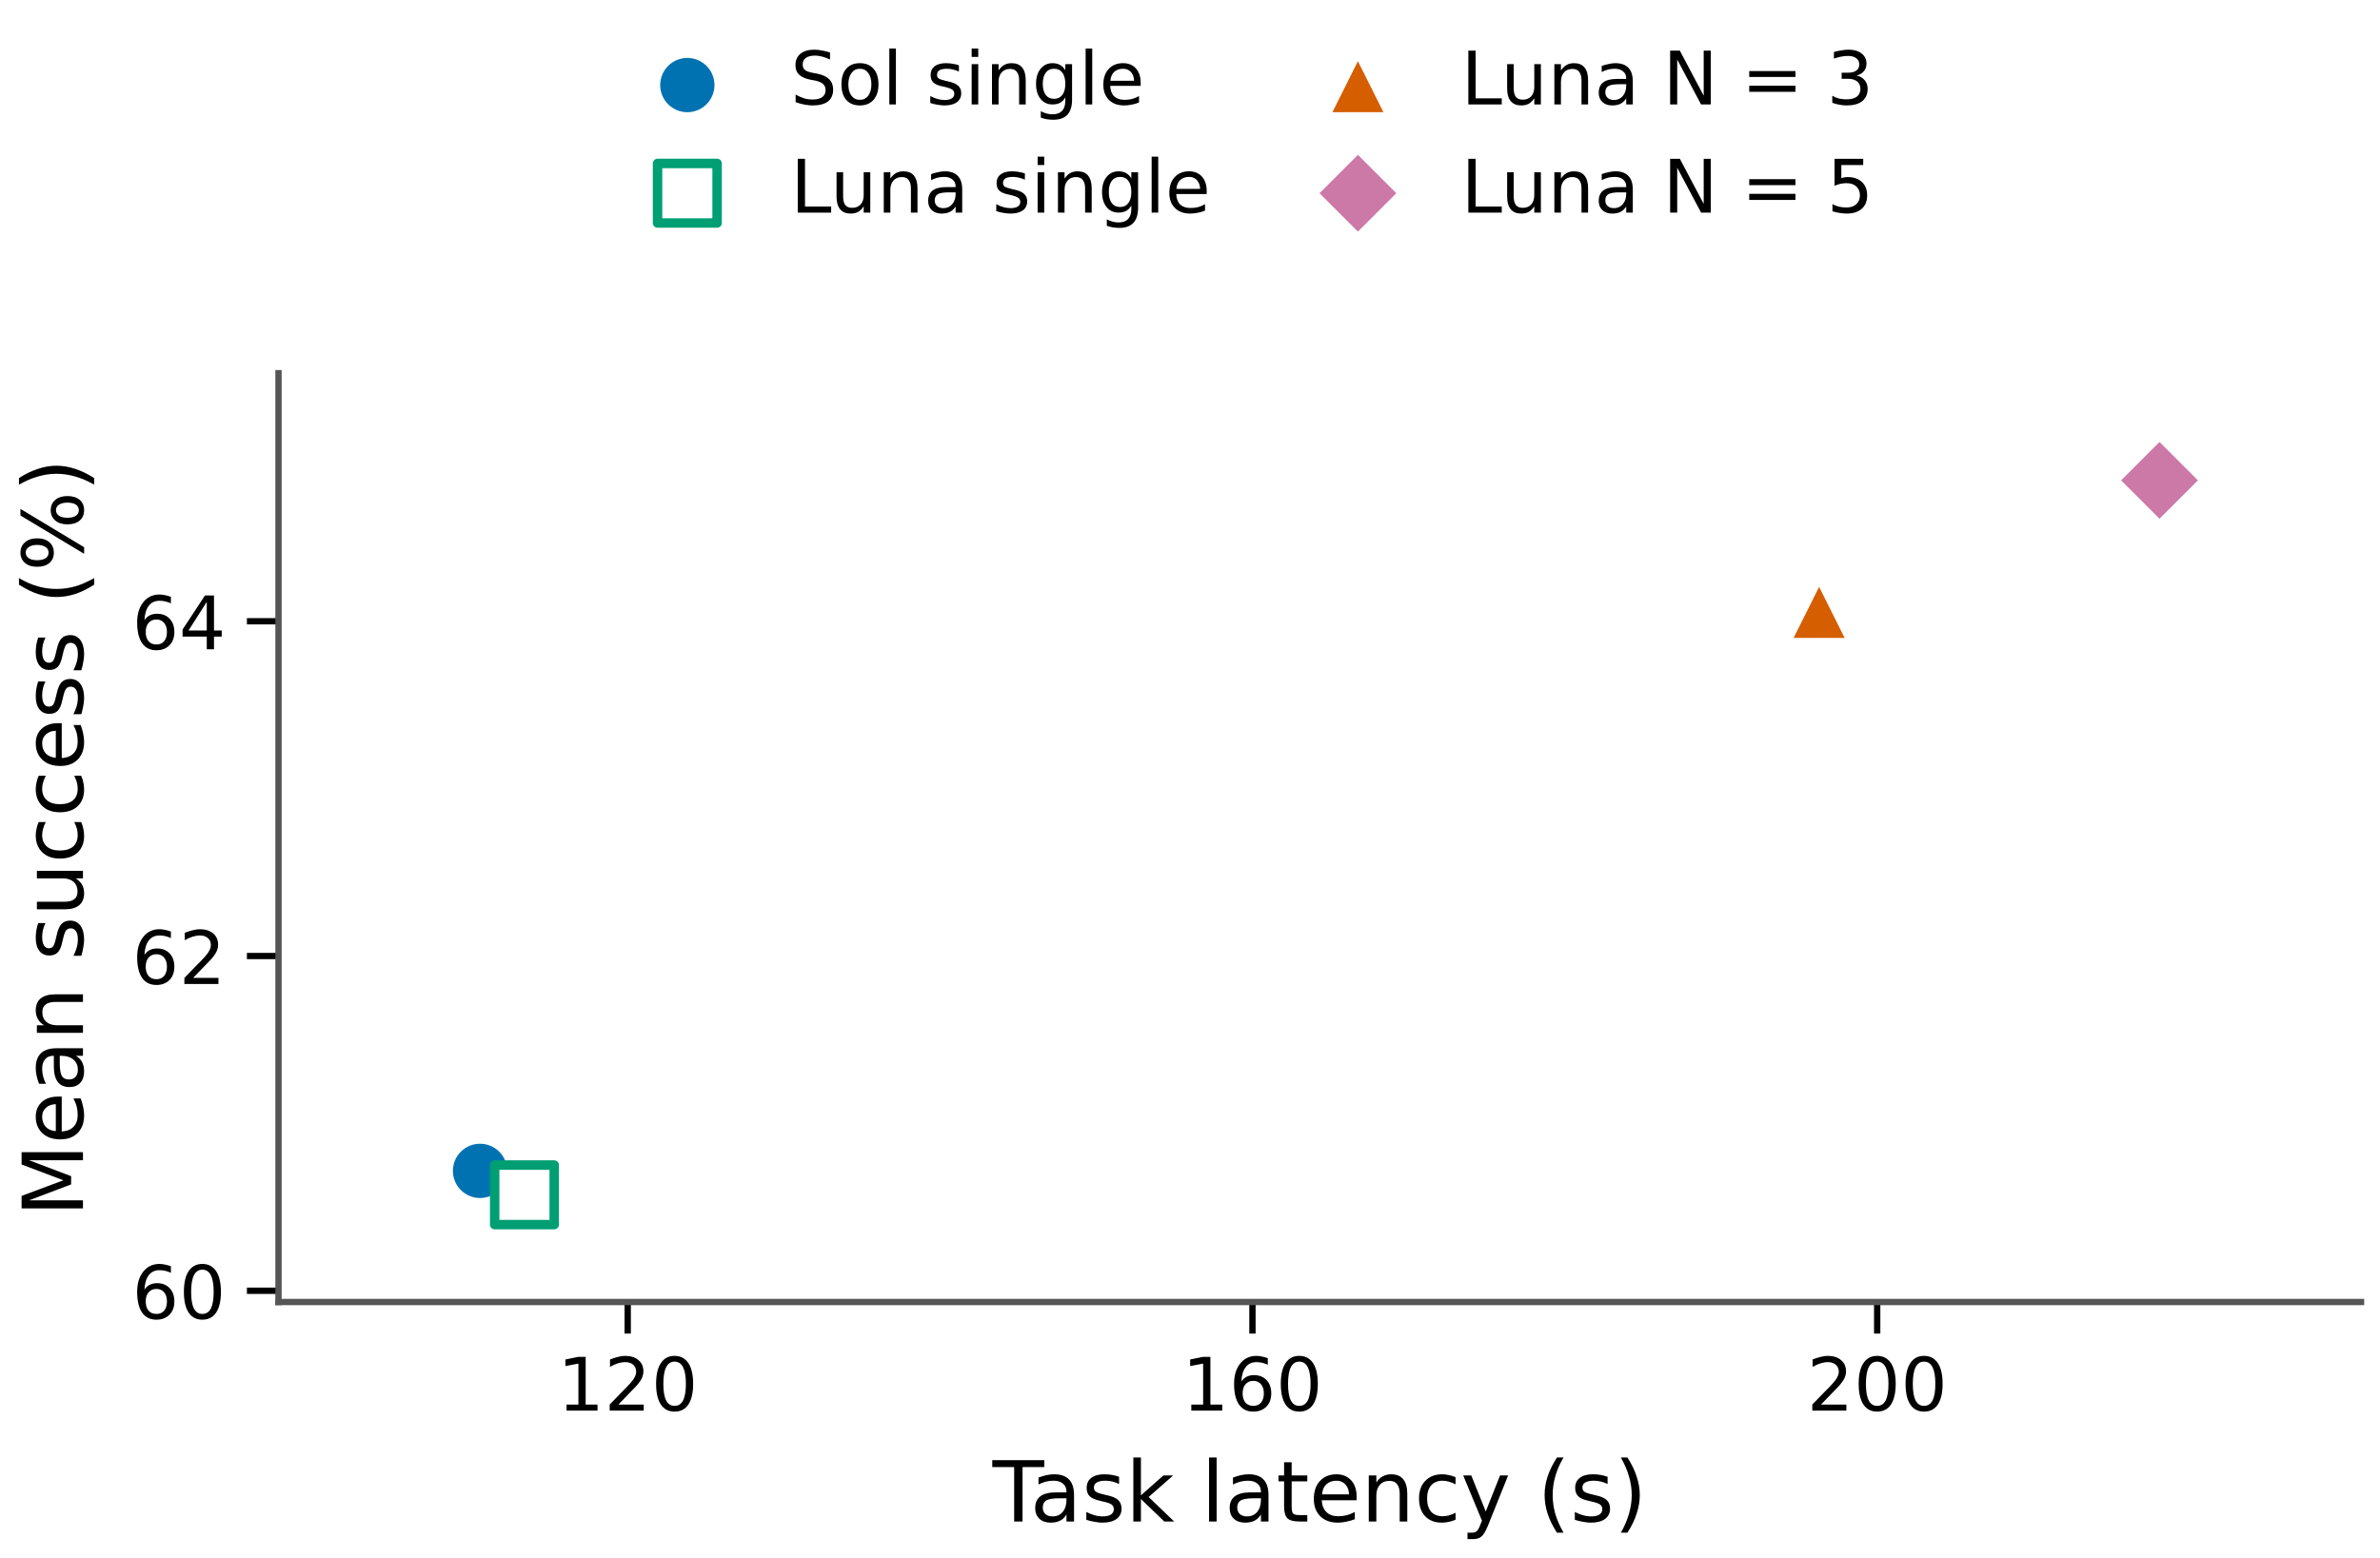
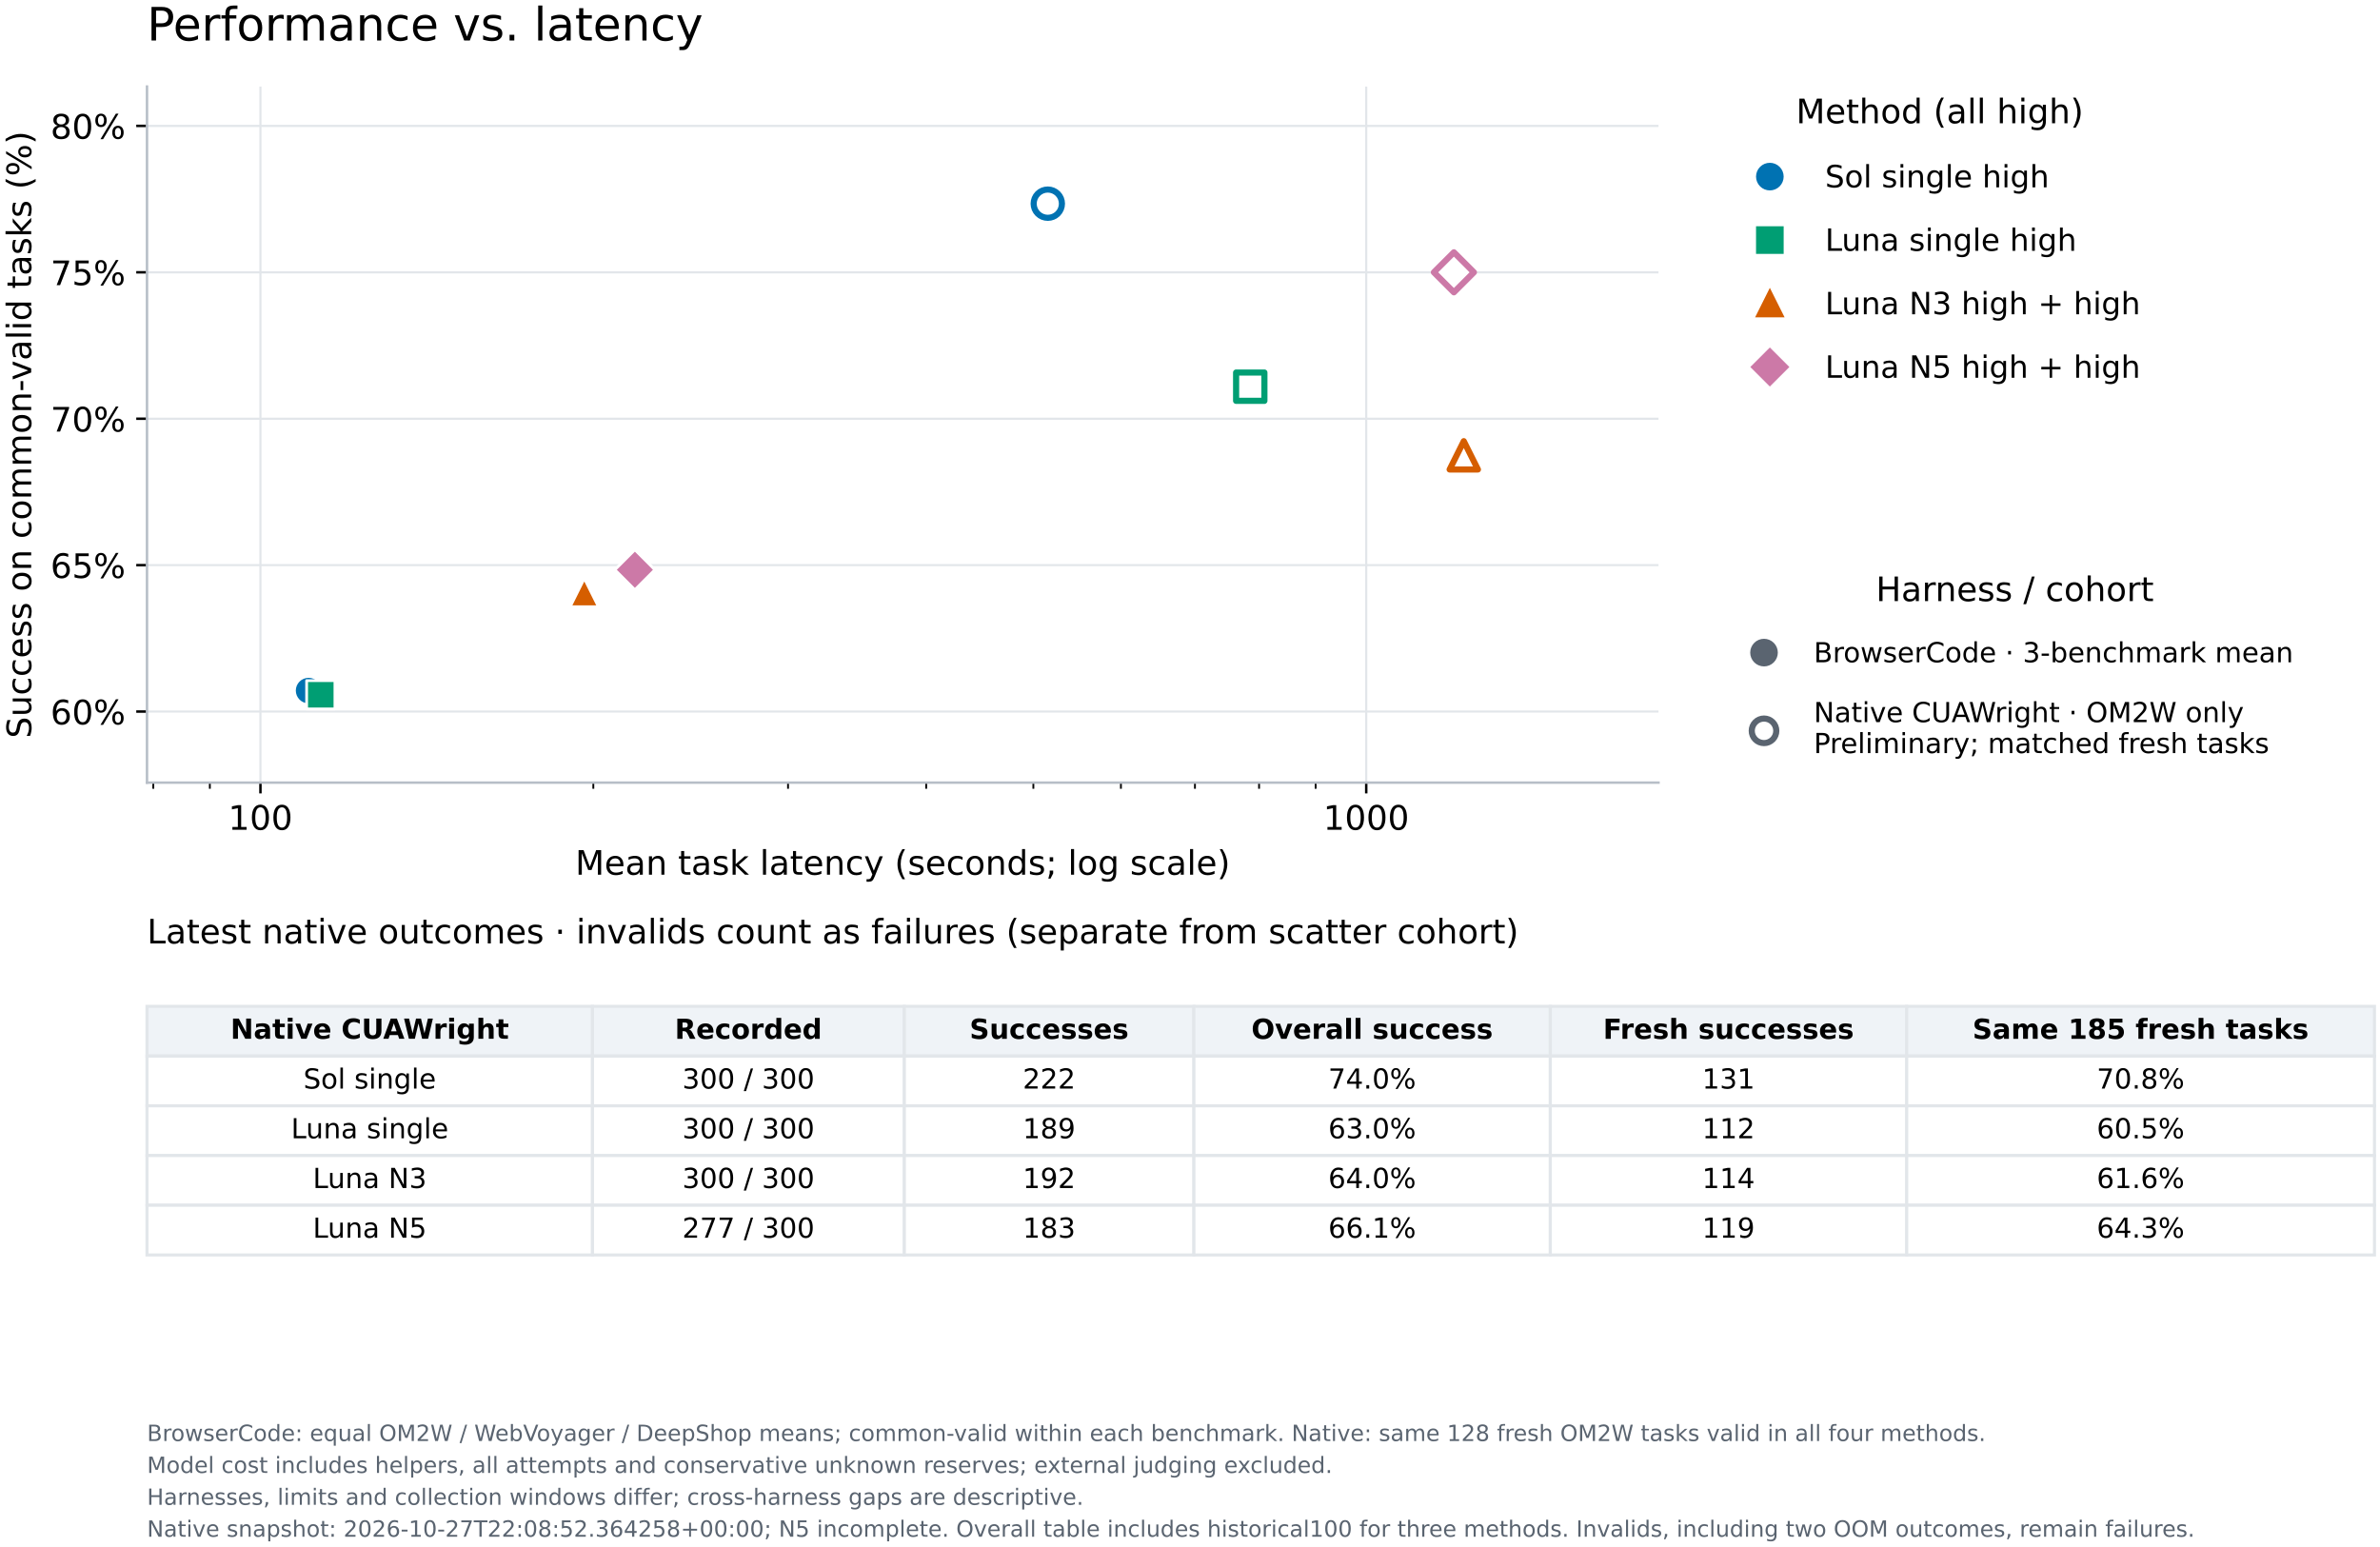
- <svg xmlns="http://www.w3.org/2000/svg" xmlns:xlink="http://www.w3.org/1999/xlink" width="226.034pt" height="148.005pt" viewBox="0 0 226.034 148.005" version="1.1">
+ <svg xmlns="http://www.w3.org/2000/svg" xmlns:xlink="http://www.w3.org/1999/xlink" width="775.455pt" height="504.016pt" viewBox="0 0 775.455 504.016" version="1.1">
  <defs>
    <style type="text/css">*{stroke-linejoin: round; stroke-linecap: butt}</style>
  </defs>
  <g id="figure_1">
    <g id="patch_1">
-       <path d="M 0 148.005 L 226.034 148.005 L 226.034 0 L 0 0 z " style="fill: #ffffff" />
+       <path d="M 0 504.016 L 775.455 504.016 L 775.455 0 L 0 0 z " style="fill: #ffffff" />
    </g>
    <g id="axes_1">
      <g id="patch_2">
-         <path d="M 26.45 123.688 L 224.234 123.688 L 224.234 35.452 L 26.45 35.452 z " style="fill: #ffffff" />
+         <path d="M 47.895 254.998 L 540.375 254.998 L 540.375 28.198 L 47.895 28.198 z " style="fill: #ffffff" />
      </g>
      <g id="matplotlib.axis_1">
        <g id="xtick_1">
          <g id="line2d_1">
+             <path d="M 84.857 254.998 L 84.857 28.198 " clip-path="url(#pa893dad80f)" style="fill: none; stroke: #e2e6ea; stroke-width: 0.7; stroke-linecap: square" />
+           </g>
+           <g id="line2d_2">
            <defs>
-               <path id="mfd620df238" d="M 0 0 L 0 3 " style="stroke: #000000; stroke-width: 0.6" />
+               <path id="m1888b2eb9c" d="M 0 0 L 0 3.5 " style="stroke: #000000; stroke-width: 0.8" />
            </defs>
            <g>
-               <use xlink:href="#mfd620df238" x="59.615" y="123.688" style="stroke: #000000; stroke-width: 0.6" />
+               <use xlink:href="#m1888b2eb9c" x="84.857" y="254.998" style="stroke: #000000; stroke-width: 0.8" />
            </g>
          </g>
          <g id="text_1">
-             <text style="font: 7px 'DejaVu Sans'; text-anchor: middle" x="59.615" y="134.007" transform="rotate(-0 59.6151 134.0069)">120</text>
+             <text style="font-size: 11px; font-family: 'DejaVu Sans'; text-anchor: middle" x="84.857" y="270.356" transform="rotate(-0 84.85699 270.3559)">100</text>
          </g>
        </g>
        <g id="xtick_2">
-           <g id="line2d_2">
-             <g>
-               <use xlink:href="#mfd620df238" x="118.948" y="123.688" style="stroke: #000000; stroke-width: 0.6" />
+           <g id="line2d_3">
+             <path d="M 445.149 254.998 L 445.149 28.198 " clip-path="url(#pa893dad80f)" style="fill: none; stroke: #e2e6ea; stroke-width: 0.7; stroke-linecap: square" />
+           </g>
+           <g id="line2d_4">
+             <g>
+               <use xlink:href="#m1888b2eb9c" x="445.149" y="254.998" style="stroke: #000000; stroke-width: 0.8" />
            </g>
          </g>
          <g id="text_2">
-             <text style="font: 7px 'DejaVu Sans'; text-anchor: middle" x="118.948" y="134.007" transform="rotate(-0 118.9481 134.0069)">160</text>
+             <text style="font-size: 11px; font-family: 'DejaVu Sans'; text-anchor: middle" x="445.149" y="270.356" transform="rotate(-0 445.1489 270.3559)">1000</text>
          </g>
        </g>
        <g id="xtick_3">
-           <g id="line2d_3">
-             <g>
-               <use xlink:href="#mfd620df238" x="178.281" y="123.688" style="stroke: #000000; stroke-width: 0.6" />
-             </g>
-           </g>
-           <g id="text_3">
-             <text style="font: 7px 'DejaVu Sans'; text-anchor: middle" x="178.281" y="134.007" transform="rotate(-0 178.2812 134.0069)">200</text>
-           </g>
-         </g>
-         <g id="text_4">
-           <text style="font: 8px 'DejaVu Sans'; text-anchor: middle" x="125.342" y="144.541" transform="rotate(-0 125.342 144.5414)">Task latency (s)</text>
+           <g id="line2d_5">
+             <defs>
+               <path id="maa409c9129" d="M 0 0 L 0 2 " style="stroke: #000000; stroke-width: 0.6" />
+             </defs>
+             <g>
+               <use xlink:href="#maa409c9129" x="49.941" y="254.998" style="stroke: #000000; stroke-width: 0.6" />
+             </g>
+           </g>
+         </g>
+         <g id="xtick_4">
+           <g id="line2d_6">
+             <g>
+               <use xlink:href="#maa409c9129" x="68.371" y="254.998" style="stroke: #000000; stroke-width: 0.6" />
+             </g>
+           </g>
+         </g>
+         <g id="xtick_5">
+           <g id="line2d_7">
+             <g>
+               <use xlink:href="#maa409c9129" x="193.316" y="254.998" style="stroke: #000000; stroke-width: 0.6" />
+             </g>
+           </g>
+         </g>
+         <g id="xtick_6">
+           <g id="line2d_8">
+             <g>
+               <use xlink:href="#maa409c9129" x="256.76" y="254.998" style="stroke: #000000; stroke-width: 0.6" />
+             </g>
+           </g>
+         </g>
+         <g id="xtick_7">
+           <g id="line2d_9">
+             <g>
+               <use xlink:href="#maa409c9129" x="301.774" y="254.998" style="stroke: #000000; stroke-width: 0.6" />
+             </g>
+           </g>
+         </g>
+         <g id="xtick_8">
+           <g id="line2d_10">
+             <g>
+               <use xlink:href="#maa409c9129" x="336.69" y="254.998" style="stroke: #000000; stroke-width: 0.6" />
+             </g>
+           </g>
+         </g>
+         <g id="xtick_9">
+           <g id="line2d_11">
+             <g>
+               <use xlink:href="#maa409c9129" x="365.219" y="254.998" style="stroke: #000000; stroke-width: 0.6" />
+             </g>
+           </g>
+         </g>
+         <g id="xtick_10">
+           <g id="line2d_12">
+             <g>
+               <use xlink:href="#maa409c9129" x="389.339" y="254.998" style="stroke: #000000; stroke-width: 0.6" />
+             </g>
+           </g>
+         </g>
+         <g id="xtick_11">
+           <g id="line2d_13">
+             <g>
+               <use xlink:href="#maa409c9129" x="410.233" y="254.998" style="stroke: #000000; stroke-width: 0.6" />
+             </g>
+           </g>
+         </g>
+         <g id="xtick_12">
+           <g id="line2d_14">
+             <g>
+               <use xlink:href="#maa409c9129" x="428.663" y="254.998" style="stroke: #000000; stroke-width: 0.6" />
+             </g>
+           </g>
+         </g>
+         <g id="text_3">
+           <text style="font-size: 11px; font-family: 'DejaVu Sans'; text-anchor: middle" x="294.135" y="285.002" transform="rotate(-0 294.1352 285.0019)">Mean task latency (seconds; log scale)</text>
        </g>
      </g>
      <g id="matplotlib.axis_2">
        <g id="ytick_1">
-           <g id="line2d_4">
+           <g id="line2d_15">
+             <path d="M 47.895 231.842 L 540.375 231.842 " clip-path="url(#pa893dad80f)" style="fill: none; stroke: #e2e6ea; stroke-width: 0.7; stroke-linecap: square" />
+           </g>
+           <g id="line2d_16">
            <defs>
-               <path id="m9bab9e84fd" d="M 0 0 L -3 0 " style="stroke: #000000; stroke-width: 0.6" />
+               <path id="md65c5bcaf7" d="M 0 0 L -3.5 0 " style="stroke: #000000; stroke-width: 0.8" />
            </defs>
            <g>
-               <use xlink:href="#m9bab9e84fd" x="26.45" y="122.618" style="stroke: #000000; stroke-width: 0.6" />
+               <use xlink:href="#md65c5bcaf7" x="47.895" y="231.842" style="stroke: #000000; stroke-width: 0.8" />
+             </g>
+           </g>
+           <g id="text_4">
+             <text style="font-size: 11px; font-family: 'DejaVu Sans'; text-anchor: end" x="40.895" y="236.021" transform="rotate(-0 40.89516 236.0207)">60%</text>
+           </g>
+         </g>
+         <g id="ytick_2">
+           <g id="line2d_17">
+             <path d="M 47.895 184.136 L 540.375 184.136 " clip-path="url(#pa893dad80f)" style="fill: none; stroke: #e2e6ea; stroke-width: 0.7; stroke-linecap: square" />
+           </g>
+           <g id="line2d_18">
+             <g>
+               <use xlink:href="#md65c5bcaf7" x="47.895" y="184.136" style="stroke: #000000; stroke-width: 0.8" />
            </g>
          </g>
          <g id="text_5">
-             <text style="font: 7px 'DejaVu Sans'; text-anchor: end" x="21.45" y="125.277" transform="rotate(-0 21.45 125.2772)">60</text>
-           </g>
-         </g>
-         <g id="ytick_2">
-           <g id="line2d_5">
-             <g>
-               <use xlink:href="#m9bab9e84fd" x="26.45" y="90.819" style="stroke: #000000; stroke-width: 0.6" />
+             <text style="font-size: 11px; font-family: 'DejaVu Sans'; text-anchor: end" x="40.895" y="188.315" transform="rotate(-0 40.89516 188.3149)">65%</text>
+           </g>
+         </g>
+         <g id="ytick_3">
+           <g id="line2d_19">
+             <path d="M 47.895 136.43 L 540.375 136.43 " clip-path="url(#pa893dad80f)" style="fill: none; stroke: #e2e6ea; stroke-width: 0.7; stroke-linecap: square" />
+           </g>
+           <g id="line2d_20">
+             <g>
+               <use xlink:href="#md65c5bcaf7" x="47.895" y="136.43" style="stroke: #000000; stroke-width: 0.8" />
            </g>
          </g>
          <g id="text_6">
-             <text style="font: 7px 'DejaVu Sans'; text-anchor: end" x="21.45" y="93.478" transform="rotate(-0 21.45 93.47813)">62</text>
-           </g>
-         </g>
-         <g id="ytick_3">
-           <g id="line2d_6">
-             <g>
-               <use xlink:href="#m9bab9e84fd" x="26.45" y="59.02" style="stroke: #000000; stroke-width: 0.6" />
+             <text style="font-size: 11px; font-family: 'DejaVu Sans'; text-anchor: end" x="40.895" y="140.609" transform="rotate(-0 40.89516 140.6092)">70%</text>
+           </g>
+         </g>
+         <g id="ytick_4">
+           <g id="line2d_21">
+             <path d="M 47.895 88.724 L 540.375 88.724 " clip-path="url(#pa893dad80f)" style="fill: none; stroke: #e2e6ea; stroke-width: 0.7; stroke-linecap: square" />
+           </g>
+           <g id="line2d_22">
+             <g>
+               <use xlink:href="#md65c5bcaf7" x="47.895" y="88.724" style="stroke: #000000; stroke-width: 0.8" />
            </g>
          </g>
          <g id="text_7">
-             <text style="font: 7px 'DejaVu Sans'; text-anchor: end" x="21.45" y="61.679" transform="rotate(-0 21.45 61.67901)">64</text>
-           </g>
-         </g>
-         <g id="text_8">
-           <text style="font: 8px 'DejaVu Sans'; text-anchor: middle" x="7.879" y="79.57" transform="rotate(-90 7.87875 79.57)">Mean success (%)</text>
+             <text style="font-size: 11px; font-family: 'DejaVu Sans'; text-anchor: end" x="40.895" y="92.903" transform="rotate(-0 40.89516 92.90346)">75%</text>
+           </g>
+         </g>
+         <g id="ytick_5">
+           <g id="line2d_23">
+             <path d="M 47.895 41.019 L 540.375 41.019 " clip-path="url(#pa893dad80f)" style="fill: none; stroke: #e2e6ea; stroke-width: 0.7; stroke-linecap: square" />
+           </g>
+           <g id="line2d_24">
+             <g>
+               <use xlink:href="#md65c5bcaf7" x="47.895" y="41.019" style="stroke: #000000; stroke-width: 0.8" />
+             </g>
+           </g>
+           <g id="text_8">
+             <text style="font-size: 11px; font-family: 'DejaVu Sans'; text-anchor: end" x="40.895" y="45.198" transform="rotate(-0 40.89516 45.19772)">80%</text>
+           </g>
+         </g>
+         <g id="text_9">
+           <text style="font-size: 11px; font-family: 'DejaVu Sans'; text-anchor: middle" x="10.158" y="141.598" transform="rotate(-90 10.15828 141.5977)">Success on common-valid tasks (%)</text>
        </g>
      </g>
      <g id="patch_3">
-         <path d="M 26.45 123.688 L 26.45 35.452 " style="fill: none; stroke: #555555; stroke-width: 0.6; stroke-linejoin: miter; stroke-linecap: square" />
+         <path d="M 47.895 254.998 L 47.895 28.198 " style="fill: none; stroke: #b7bec7; stroke-width: 0.8; stroke-linejoin: miter; stroke-linecap: square" />
      </g>
      <g id="patch_4">
-         <path d="M 26.45 123.688 L 224.234 123.688 " style="fill: none; stroke: #555555; stroke-width: 0.6; stroke-linejoin: miter; stroke-linecap: square" />
+         <path d="M 47.895 254.998 L 540.375 254.998 " style="fill: none; stroke: #b7bec7; stroke-width: 0.8; stroke-linejoin: miter; stroke-linecap: square" />
      </g>
      <g id="PathCollection_1">
        <defs>
-           <path id="m58b392fd00" d="M 0 2.828 C 0.75 2.828 1.47 2.53 2 2 C 2.53 1.47 2.828 0.75 2.828 0 C 2.828 -0.75 2.53 -1.47 2 -2 C 1.47 -2.53 0.75 -2.828 0 -2.828 C -0.75 -2.828 -1.47 -2.53 -2 -2 C -2.53 -1.47 -2.828 -0.75 -2.828 0 C -2.828 0.75 -2.53 1.47 -2 2 C -1.47 2.53 -0.75 2.828 0 2.828 z " style="stroke: #ffffff; stroke-width: 0.5" />
-         </defs>
-         <g clip-path="url(#pd23edd9adb)">
-           <use xlink:href="#m58b392fd00" x="45.59" y="111.23" style="fill: #0072b2; stroke: #ffffff; stroke-width: 0.5" />
+           <path id="m28817deb9a" d="M 0 4.61 C 1.223 4.61 2.395 4.124 3.26 3.26 C 4.124 2.395 4.61 1.223 4.61 0 C 4.61 -1.223 4.124 -2.395 3.26 -3.26 C 2.395 -4.124 1.223 -4.61 0 -4.61 C -1.223 -4.61 -2.395 -4.124 -3.26 -3.26 C -4.124 -2.395 -4.61 -1.223 -4.61 0 C -4.61 1.223 -4.124 2.395 -3.26 3.26 C -2.395 4.124 -1.223 4.61 0 4.61 z " style="stroke: #ffffff; stroke-width: 0.9" />
+         </defs>
+         <g clip-path="url(#pa893dad80f)">
+           <use xlink:href="#m28817deb9a" x="100.544" y="225.008" style="fill: #0072b2; stroke: #ffffff; stroke-width: 0.9" />
        </g>
      </g>
      <g id="PathCollection_2">
        <defs>
-           <path id="mc91d2e4067" d="M -2.828 2.828 L 2.828 2.828 L 2.828 -2.828 L -2.828 -2.828 z " style="stroke: #009e73; stroke-width: 0.9" />
-         </defs>
-         <g clip-path="url(#pd23edd9adb)">
-           <use xlink:href="#mc91d2e4067" x="49.809" y="113.507" style="fill: #ffffff; stroke: #009e73; stroke-width: 0.9" />
+           <path id="md37e98f2f8" d="M -4.61 4.61 L 4.61 4.61 L 4.61 -4.61 L -4.61 -4.61 z " style="stroke: #ffffff; stroke-width: 0.9" />
+         </defs>
+         <g clip-path="url(#pa893dad80f)">
+           <use xlink:href="#md37e98f2f8" x="104.518" y="226.374" style="fill: #009e73; stroke: #ffffff; stroke-width: 0.9" />
        </g>
      </g>
      <g id="PathCollection_3">
        <defs>
-           <path id="md0d9150c90" d="M 0 -2.828 L -2.828 2.828 L 2.828 2.828 z " style="stroke: #ffffff; stroke-width: 0.5" />
-         </defs>
-         <g clip-path="url(#pd23edd9adb)">
-           <use xlink:href="#md0d9150c90" x="172.766" y="58.021" style="fill: #d55e00; stroke: #ffffff; stroke-width: 0.5" />
+           <path id="m1813dcb7ec" d="M 0 -4.61 L -4.61 4.61 L 4.61 4.61 z " style="stroke: #ffffff; stroke-width: 0.9" />
+         </defs>
+         <g clip-path="url(#pa893dad80f)">
+           <use xlink:href="#m1813dcb7ec" x="190.379" y="193.078" style="fill: #d55e00; stroke: #ffffff; stroke-width: 0.9" />
        </g>
      </g>
      <g id="PathCollection_4">
        <defs>
-           <path id="m25f853ad70" d="M -0 4 L 4 0 L 0 -4 L -4 -0 z " style="stroke: #ffffff; stroke-width: 0.5" />
-         </defs>
-         <g clip-path="url(#pd23edd9adb)">
-           <use xlink:href="#m25f853ad70" x="205.094" y="45.633" style="fill: #cc79a7; stroke: #ffffff; stroke-width: 0.5" />
-         </g>
-       </g>
+           <path id="ma73834c3b3" d="M -0 6.519 L 6.519 0 L 0 -6.519 L -6.519 -0 z " style="stroke: #ffffff; stroke-width: 0.9" />
+         </defs>
+         <g clip-path="url(#pa893dad80f)">
+           <use xlink:href="#ma73834c3b3" x="206.855" y="185.644" style="fill: #cc79a7; stroke: #ffffff; stroke-width: 0.9" />
+         </g>
+       </g>
+       <g id="PathCollection_5">
+         <defs>
+           <path id="m3bf580d97c" d="M 0 4.61 C 1.223 4.61 2.395 4.124 3.26 3.26 C 4.124 2.395 4.61 1.223 4.61 0 C 4.61 -1.223 4.124 -2.395 3.26 -3.26 C 2.395 -4.124 1.223 -4.61 0 -4.61 C -1.223 -4.61 -2.395 -4.124 -3.26 -3.26 C -4.124 -2.395 -4.61 -1.223 -4.61 0 C -4.61 1.223 -4.124 2.395 -3.26 3.26 C -2.395 4.124 -1.223 4.61 0 4.61 z " style="stroke: #0072b2; stroke-width: 2" />
+         </defs>
+         <g clip-path="url(#pa893dad80f)">
+           <use xlink:href="#m3bf580d97c" x="341.395" y="66.362" style="fill: #ffffff; stroke: #0072b2; stroke-width: 2" />
+         </g>
+       </g>
+       <g id="PathCollection_6">
+         <defs>
+           <path id="m74a5a065bb" d="M -4.61 4.61 L 4.61 4.61 L 4.61 -4.61 L -4.61 -4.61 z " style="stroke: #009e73; stroke-width: 2" />
+         </defs>
+         <g clip-path="url(#pa893dad80f)">
+           <use xlink:href="#m74a5a065bb" x="407.359" y="125.994" style="fill: #ffffff; stroke: #009e73; stroke-width: 2" />
+         </g>
+       </g>
+       <g id="PathCollection_7">
+         <defs>
+           <path id="m09c0c4b532" d="M 0 -4.61 L -4.61 4.61 L 4.61 4.61 z " style="stroke: #d55e00; stroke-width: 2" />
+         </defs>
+         <g clip-path="url(#pa893dad80f)">
+           <use xlink:href="#m09c0c4b532" x="476.931" y="148.356" style="fill: #ffffff; stroke: #d55e00; stroke-width: 2" />
+         </g>
+       </g>
+       <g id="PathCollection_8">
+         <defs>
+           <path id="mbd9f5eda35" d="M -0 6.519 L 6.519 0 L 0 -6.519 L -6.519 -0 z " style="stroke: #cc79a7; stroke-width: 2" />
+         </defs>
+         <g clip-path="url(#pa893dad80f)">
+           <use xlink:href="#mbd9f5eda35" x="473.71" y="88.724" style="fill: #ffffff; stroke: #cc79a7; stroke-width: 2" />
+         </g>
+       </g>
+       <g id="text_10">
+         <text style="font-size: 15px; font-family: 'DejaVu Sans'; text-anchor: start" x="47.895" y="13.198" transform="rotate(-0 47.89516 13.19766)">Performance vs. latency</text>
+       </g>
+     </g>
+     <g id="axes_2">
+       <g id="table_1">
+         <g id="patch_5">
+           <path d="M 47.895 344.098 L 193.047 344.098 L 193.047 327.898 L 47.895 327.898 z " style="fill: #eff3f7; stroke: #e2e6ea; stroke-linejoin: miter" />
+         </g>
+         <g id="text_11">
+           <text style="font-weight: 700; font-size: 9px; font-family: 'DejaVu Sans'; text-anchor: middle" x="120.471" y="338.446" transform="rotate(-0 120.4712 338.4459)">Native CUAWright</text>
+         </g>
+         <g id="patch_6">
+           <path d="M 193.047 344.098 L 294.654 344.098 L 294.654 327.898 L 193.047 327.898 z " style="fill: #eff3f7; stroke: #e2e6ea; stroke-linejoin: miter" />
+         </g>
+         <g id="text_12">
+           <text style="font-weight: 700; font-size: 9px; font-family: 'DejaVu Sans'; text-anchor: middle" x="243.85" y="338.481" transform="rotate(-0 243.8504 338.4811)">Recorded</text>
+         </g>
+         <g id="patch_7">
+           <path d="M 294.654 344.098 L 389.002 344.098 L 389.002 327.898 L 294.654 327.898 z " style="fill: #eff3f7; stroke: #e2e6ea; stroke-linejoin: miter" />
+         </g>
+         <g id="text_13">
+           <text style="font-weight: 700; font-size: 9px; font-family: 'DejaVu Sans'; text-anchor: middle" x="341.828" y="338.481" transform="rotate(-0 341.828 338.4811)">Successes</text>
+         </g>
+         <g id="patch_8">
+           <path d="M 389.002 344.098 L 505.124 344.098 L 505.124 327.898 L 389.002 327.898 z " style="fill: #eff3f7; stroke: #e2e6ea; stroke-linejoin: miter" />
+         </g>
+         <g id="text_14">
+           <text style="font-weight: 700; font-size: 9px; font-family: 'DejaVu Sans'; text-anchor: middle" x="447.063" y="338.481" transform="rotate(-0 447.0632 338.4811)">Overall success</text>
+         </g>
+         <g id="patch_9">
+           <path d="M 505.124 344.098 L 621.246 344.098 L 621.246 327.898 L 505.124 327.898 z " style="fill: #eff3f7; stroke: #e2e6ea; stroke-linejoin: miter" />
+         </g>
+         <g id="text_15">
+           <text style="font-weight: 700; font-size: 9px; font-family: 'DejaVu Sans'; text-anchor: middle" x="563.185" y="338.481" transform="rotate(-0 563.1848 338.4811)">Fresh successes</text>
+         </g>
+         <g id="patch_10">
+           <path d="M 621.246 344.098 L 773.655 344.098 L 773.655 327.898 L 621.246 327.898 z " style="fill: #eff3f7; stroke: #e2e6ea; stroke-linejoin: miter" />
+         </g>
+         <g id="text_16">
+           <text style="font-weight: 700; font-size: 9px; font-family: 'DejaVu Sans'; text-anchor: middle" x="697.45" y="338.481" transform="rotate(-0 697.4504 338.4811)">Same 185 fresh tasks</text>
+         </g>
+         <g id="patch_11">
+           <path d="M 47.895 360.298 L 193.047 360.298 L 193.047 344.098 L 47.895 344.098 z " style="fill: #ffffff; stroke: #e2e6ea; stroke-linejoin: miter" />
+         </g>
+         <g id="text_17">
+           <text style="font-size: 9px; font-family: 'DejaVu Sans'; text-anchor: middle" x="120.471" y="354.681" transform="rotate(-0 120.4712 354.6811)">Sol single</text>
+         </g>
+         <g id="patch_12">
+           <path d="M 193.047 360.298 L 294.654 360.298 L 294.654 344.098 L 193.047 344.098 z " style="fill: #ffffff; stroke: #e2e6ea; stroke-linejoin: miter" />
+         </g>
+         <g id="text_18">
+           <text style="font-size: 9px; font-family: 'DejaVu Sans'; text-anchor: middle" x="243.85" y="354.681" transform="rotate(-0 243.8504 354.6811)">300 / 300</text>
+         </g>
+         <g id="patch_13">
+           <path d="M 294.654 360.298 L 389.002 360.298 L 389.002 344.098 L 294.654 344.098 z " style="fill: #ffffff; stroke: #e2e6ea; stroke-linejoin: miter" />
+         </g>
+         <g id="text_19">
+           <text style="font-size: 9px; font-family: 'DejaVu Sans'; text-anchor: middle" x="341.828" y="354.681" transform="rotate(-0 341.828 354.6811)">222</text>
+         </g>
+         <g id="patch_14">
+           <path d="M 389.002 360.298 L 505.124 360.298 L 505.124 344.098 L 389.002 344.098 z " style="fill: #ffffff; stroke: #e2e6ea; stroke-linejoin: miter" />
+         </g>
+         <g id="text_20">
+           <text style="font-size: 9px; font-family: 'DejaVu Sans'; text-anchor: middle" x="447.063" y="354.681" transform="rotate(-0 447.0632 354.6811)">74.0%</text>
+         </g>
+         <g id="patch_15">
+           <path d="M 505.124 360.298 L 621.246 360.298 L 621.246 344.098 L 505.124 344.098 z " style="fill: #ffffff; stroke: #e2e6ea; stroke-linejoin: miter" />
+         </g>
+         <g id="text_21">
+           <text style="font-size: 9px; font-family: 'DejaVu Sans'; text-anchor: middle" x="563.185" y="354.681" transform="rotate(-0 563.1848 354.6811)">131</text>
+         </g>
+         <g id="patch_16">
+           <path d="M 621.246 360.298 L 773.655 360.298 L 773.655 344.098 L 621.246 344.098 z " style="fill: #ffffff; stroke: #e2e6ea; stroke-linejoin: miter" />
+         </g>
+         <g id="text_22">
+           <text style="font-size: 9px; font-family: 'DejaVu Sans'; text-anchor: middle" x="697.45" y="354.681" transform="rotate(-0 697.4504 354.6811)">70.8%</text>
+         </g>
+         <g id="patch_17">
+           <path d="M 47.895 376.498 L 193.047 376.498 L 193.047 360.298 L 47.895 360.298 z " style="fill: #ffffff; stroke: #e2e6ea; stroke-linejoin: miter" />
+         </g>
+         <g id="text_23">
+           <text style="font-size: 9px; font-family: 'DejaVu Sans'; text-anchor: middle" x="120.471" y="370.881" transform="rotate(-0 120.4712 370.8811)">Luna single</text>
+         </g>
+         <g id="patch_18">
+           <path d="M 193.047 376.498 L 294.654 376.498 L 294.654 360.298 L 193.047 360.298 z " style="fill: #ffffff; stroke: #e2e6ea; stroke-linejoin: miter" />
+         </g>
+         <g id="text_24">
+           <text style="font-size: 9px; font-family: 'DejaVu Sans'; text-anchor: middle" x="243.85" y="370.881" transform="rotate(-0 243.8504 370.8811)">300 / 300</text>
+         </g>
+         <g id="patch_19">
+           <path d="M 294.654 376.498 L 389.002 376.498 L 389.002 360.298 L 294.654 360.298 z " style="fill: #ffffff; stroke: #e2e6ea; stroke-linejoin: miter" />
+         </g>
+         <g id="text_25">
+           <text style="font-size: 9px; font-family: 'DejaVu Sans'; text-anchor: middle" x="341.828" y="370.881" transform="rotate(-0 341.828 370.8811)">189</text>
+         </g>
+         <g id="patch_20">
+           <path d="M 389.002 376.498 L 505.124 376.498 L 505.124 360.298 L 389.002 360.298 z " style="fill: #ffffff; stroke: #e2e6ea; stroke-linejoin: miter" />
+         </g>
+         <g id="text_26">
+           <text style="font-size: 9px; font-family: 'DejaVu Sans'; text-anchor: middle" x="447.063" y="370.881" transform="rotate(-0 447.0632 370.8811)">63.0%</text>
+         </g>
+         <g id="patch_21">
+           <path d="M 505.124 376.498 L 621.246 376.498 L 621.246 360.298 L 505.124 360.298 z " style="fill: #ffffff; stroke: #e2e6ea; stroke-linejoin: miter" />
+         </g>
+         <g id="text_27">
+           <text style="font-size: 9px; font-family: 'DejaVu Sans'; text-anchor: middle" x="563.185" y="370.881" transform="rotate(-0 563.1848 370.8811)">112</text>
+         </g>
+         <g id="patch_22">
+           <path d="M 621.246 376.498 L 773.655 376.498 L 773.655 360.298 L 621.246 360.298 z " style="fill: #ffffff; stroke: #e2e6ea; stroke-linejoin: miter" />
+         </g>
+         <g id="text_28">
+           <text style="font-size: 9px; font-family: 'DejaVu Sans'; text-anchor: middle" x="697.45" y="370.881" transform="rotate(-0 697.4504 370.8811)">60.5%</text>
+         </g>
+         <g id="patch_23">
+           <path d="M 47.895 392.698 L 193.047 392.698 L 193.047 376.498 L 47.895 376.498 z " style="fill: #ffffff; stroke: #e2e6ea; stroke-linejoin: miter" />
+         </g>
+         <g id="text_29">
+           <text style="font-size: 9px; font-family: 'DejaVu Sans'; text-anchor: middle" x="120.471" y="387.081" transform="rotate(-0 120.4712 387.0811)">Luna N3</text>
+         </g>
+         <g id="patch_24">
+           <path d="M 193.047 392.698 L 294.654 392.698 L 294.654 376.498 L 193.047 376.498 z " style="fill: #ffffff; stroke: #e2e6ea; stroke-linejoin: miter" />
+         </g>
+         <g id="text_30">
+           <text style="font-size: 9px; font-family: 'DejaVu Sans'; text-anchor: middle" x="243.85" y="387.081" transform="rotate(-0 243.8504 387.0811)">300 / 300</text>
+         </g>
+         <g id="patch_25">
+           <path d="M 294.654 392.698 L 389.002 392.698 L 389.002 376.498 L 294.654 376.498 z " style="fill: #ffffff; stroke: #e2e6ea; stroke-linejoin: miter" />
+         </g>
+         <g id="text_31">
+           <text style="font-size: 9px; font-family: 'DejaVu Sans'; text-anchor: middle" x="341.828" y="387.081" transform="rotate(-0 341.828 387.0811)">192</text>
+         </g>
+         <g id="patch_26">
+           <path d="M 389.002 392.698 L 505.124 392.698 L 505.124 376.498 L 389.002 376.498 z " style="fill: #ffffff; stroke: #e2e6ea; stroke-linejoin: miter" />
+         </g>
+         <g id="text_32">
+           <text style="font-size: 9px; font-family: 'DejaVu Sans'; text-anchor: middle" x="447.063" y="387.081" transform="rotate(-0 447.0632 387.0811)">64.0%</text>
+         </g>
+         <g id="patch_27">
+           <path d="M 505.124 392.698 L 621.246 392.698 L 621.246 376.498 L 505.124 376.498 z " style="fill: #ffffff; stroke: #e2e6ea; stroke-linejoin: miter" />
+         </g>
+         <g id="text_33">
+           <text style="font-size: 9px; font-family: 'DejaVu Sans'; text-anchor: middle" x="563.185" y="387.081" transform="rotate(-0 563.1848 387.0811)">114</text>
+         </g>
+         <g id="patch_28">
+           <path d="M 621.246 392.698 L 773.655 392.698 L 773.655 376.498 L 621.246 376.498 z " style="fill: #ffffff; stroke: #e2e6ea; stroke-linejoin: miter" />
+         </g>
+         <g id="text_34">
+           <text style="font-size: 9px; font-family: 'DejaVu Sans'; text-anchor: middle" x="697.45" y="387.081" transform="rotate(-0 697.4504 387.0811)">61.6%</text>
+         </g>
+         <g id="patch_29">
+           <path d="M 47.895 408.898 L 193.047 408.898 L 193.047 392.698 L 47.895 392.698 z " style="fill: #ffffff; stroke: #e2e6ea; stroke-linejoin: miter" />
+         </g>
+         <g id="text_35">
+           <text style="font-size: 9px; font-family: 'DejaVu Sans'; text-anchor: middle" x="120.471" y="403.281" transform="rotate(-0 120.4712 403.2811)">Luna N5</text>
+         </g>
+         <g id="patch_30">
+           <path d="M 193.047 408.898 L 294.654 408.898 L 294.654 392.698 L 193.047 392.698 z " style="fill: #ffffff; stroke: #e2e6ea; stroke-linejoin: miter" />
+         </g>
+         <g id="text_36">
+           <text style="font-size: 9px; font-family: 'DejaVu Sans'; text-anchor: middle" x="243.85" y="403.281" transform="rotate(-0 243.8504 403.2811)">277 / 300</text>
+         </g>
+         <g id="patch_31">
+           <path d="M 294.654 408.898 L 389.002 408.898 L 389.002 392.698 L 294.654 392.698 z " style="fill: #ffffff; stroke: #e2e6ea; stroke-linejoin: miter" />
+         </g>
+         <g id="text_37">
+           <text style="font-size: 9px; font-family: 'DejaVu Sans'; text-anchor: middle" x="341.828" y="403.281" transform="rotate(-0 341.828 403.2811)">183</text>
+         </g>
+         <g id="patch_32">
+           <path d="M 389.002 408.898 L 505.124 408.898 L 505.124 392.698 L 389.002 392.698 z " style="fill: #ffffff; stroke: #e2e6ea; stroke-linejoin: miter" />
+         </g>
+         <g id="text_38">
+           <text style="font-size: 9px; font-family: 'DejaVu Sans'; text-anchor: middle" x="447.063" y="403.281" transform="rotate(-0 447.0632 403.2811)">66.1%</text>
+         </g>
+         <g id="patch_33">
+           <path d="M 505.124 408.898 L 621.246 408.898 L 621.246 392.698 L 505.124 392.698 z " style="fill: #ffffff; stroke: #e2e6ea; stroke-linejoin: miter" />
+         </g>
+         <g id="text_39">
+           <text style="font-size: 9px; font-family: 'DejaVu Sans'; text-anchor: middle" x="563.185" y="403.281" transform="rotate(-0 563.1848 403.2811)">119</text>
+         </g>
+         <g id="patch_34">
+           <path d="M 621.246 408.898 L 773.655 408.898 L 773.655 392.698 L 621.246 392.698 z " style="fill: #ffffff; stroke: #e2e6ea; stroke-linejoin: miter" />
+         </g>
+         <g id="text_40">
+           <text style="font-size: 9px; font-family: 'DejaVu Sans'; text-anchor: middle" x="697.45" y="403.281" transform="rotate(-0 697.4504 403.2811)">64.3%</text>
+         </g>
+       </g>
+       <g id="text_41">
+         <text style="font-size: 11px; font-family: 'DejaVu Sans'; text-anchor: start" x="47.895" y="307.398" transform="rotate(-0 47.89516 307.3977)">Latest native outcomes · invalids count as failures (separate from scatter cohort)</text>
+       </g>
+     </g>
+     <g id="text_42">
+       <text style="font-size: 7.3px; font-family: 'DejaVu Sans'; fill: #5a6470" transform="translate(47.89516 469.5182)">BrowserCode: equal OM2W / WebVoyager / DeepShop means; common-valid within each benchmark. Native: same 128 fresh OM2W tasks valid in all four methods.</text>
+       <text style="font-size: 7.3px; font-family: 'DejaVu Sans'; fill: #5a6470" transform="translate(47.89516 479.9114)">Model cost includes helpers, all attempts and conservative unknown reserves; external judging excluded.</text>
+       <text style="font-size: 7.3px; font-family: 'DejaVu Sans'; fill: #5a6470" transform="translate(47.89516 490.3045)"> Harnesses, limits and collection windows differ; cross-harness gaps are descriptive.</text>
+       <text style="font-size: 7.3px; font-family: 'DejaVu Sans'; fill: #5a6470" transform="translate(47.89516 500.6977)">Native snapshot: 2026-10-27T22:08:52.364258+00:00; N5 incomplete. Overall table includes historical100 for three methods. Invalids, including two OOM outcomes, remain failures.</text>
    </g>
    <g id="legend_1">
-       <g id="PathCollection_5">
+       <g id="text_43">
+         <text style="font-size: 11px; font-family: 'DejaVu Sans'; text-anchor: start" x="585.191" y="40.156" transform="rotate(-0 585.1913 40.15594)">Method (all high)</text>
+       </g>
+       <g id="line2d_25">
+         <defs>
+           <path id="mbd8bab1557" d="M 0 4 C 1.061 4 2.078 3.579 2.828 2.828 C 3.579 2.078 4 1.061 4 0 C 4 -1.061 3.579 -2.078 2.828 -2.828 C 2.078 -3.579 1.061 -4 0 -4 C -1.061 -4 -2.078 -3.579 -2.828 -2.828 C -3.579 -2.078 -4 -1.061 -4 0 C -4 1.061 -3.579 2.078 -2.828 2.828 C -2.078 3.579 -1.061 4 0 4 z " style="stroke: #0072b2" />
+         </defs>
        <g>
-           <use xlink:href="#m58b392fd00" x="65.277" y="8.081" style="fill: #0072b2; stroke: #ffffff; stroke-width: 0.5" />
-         </g>
-       </g>
-       <g id="text_9">
-         <text style="font: 7px 'DejaVu Sans'; text-anchor: start" x="75.077" y="9.919" transform="rotate(-0 75.07678 9.918906)">Sol single</text>
-       </g>
-       <g id="PathCollection_6">
+           <use xlink:href="#mbd8bab1557" x="576.655" y="57.542" style="fill: #0072b2; stroke: #0072b2" />
+         </g>
+       </g>
+       <g id="text_44">
+         <text style="font-size: 10px; font-family: 'DejaVu Sans'; text-anchor: start" x="594.655" y="61.042" transform="rotate(-0 594.6552 61.04203)">Sol single high</text>
+       </g>
+       <g id="line2d_26">
+         <defs>
+           <path id="m663882ab68" d="M -4 4 L 4 4 L 4 -4 L -4 -4 z " style="stroke: #009e73; stroke-linejoin: miter" />
+         </defs>
        <g>
-           <use xlink:href="#mc91d2e4067" x="65.277" y="18.356" style="fill: #ffffff; stroke: #009e73; stroke-width: 0.9" />
-         </g>
-       </g>
-       <g id="text_10">
-         <text style="font: 7px 'DejaVu Sans'; text-anchor: start" x="75.077" y="20.194" transform="rotate(-0 75.07678 20.19359)">Luna single</text>
-       </g>
-       <g id="PathCollection_7">
+           <use xlink:href="#m663882ab68" x="576.655" y="78.22" style="fill: #009e73; stroke: #009e73; stroke-linejoin: miter" />
+         </g>
+       </g>
+       <g id="text_45">
+         <text style="font-size: 10px; font-family: 'DejaVu Sans'; text-anchor: start" x="594.655" y="81.72" transform="rotate(-0 594.6552 81.72016)">Luna single high</text>
+       </g>
+       <g id="line2d_27">
+         <defs>
+           <path id="mdf81de77f9" d="M 0 -4 L -4 4 L 4 4 z " style="stroke: #d55e00; stroke-linejoin: miter" />
+         </defs>
        <g>
-           <use xlink:href="#md0d9150c90" x="128.965" y="8.081" style="fill: #d55e00; stroke: #ffffff; stroke-width: 0.5" />
-         </g>
-       </g>
-       <g id="text_11">
-         <text style="font: 7px 'DejaVu Sans'; text-anchor: start" x="138.765" y="9.919" transform="rotate(-0 138.7647 9.918906)">Luna N = 3</text>
-       </g>
-       <g id="PathCollection_8">
+           <use xlink:href="#mdf81de77f9" x="576.655" y="98.898" style="fill: #d55e00; stroke: #d55e00; stroke-linejoin: miter" />
+         </g>
+       </g>
+       <g id="text_46">
+         <text style="font-size: 10px; font-family: 'DejaVu Sans'; text-anchor: start" x="594.655" y="102.398" transform="rotate(-0 594.6552 102.3983)">Luna N3 high + high</text>
+       </g>
+       <g id="line2d_28">
+         <defs>
+           <path id="m0f67f6ede5" d="M -0 5.657 L 5.657 0 L 0 -5.657 L -5.657 -0 z " style="stroke: #cc79a7; stroke-linejoin: miter" />
+         </defs>
        <g>
-           <use xlink:href="#m25f853ad70" x="128.965" y="18.356" style="fill: #cc79a7; stroke: #ffffff; stroke-width: 0.5" />
-         </g>
-       </g>
-       <g id="text_12">
-         <text style="font: 7px 'DejaVu Sans'; text-anchor: start" x="138.765" y="20.194" transform="rotate(-0 138.7647 20.19359)">Luna N = 5</text>
+           <use xlink:href="#m0f67f6ede5" x="576.655" y="119.576" style="fill: #cc79a7; stroke: #cc79a7; stroke-linejoin: miter" />
+         </g>
+       </g>
+       <g id="text_47">
+         <text style="font-size: 10px; font-family: 'DejaVu Sans'; text-anchor: start" x="594.655" y="123.076" transform="rotate(-0 594.6552 123.0764)">Luna N5 high + high</text>
+       </g>
+     </g>
+     <g id="legend_2">
+       <g id="text_48">
+         <text style="font-size: 11px; font-family: 'DejaVu Sans'; text-anchor: start" x="611.201" y="195.856" transform="rotate(-0 611.2008 195.8559)">Harness / cohort</text>
+       </g>
+       <g id="line2d_29">
+         <defs>
+           <path id="md375f66591" d="M 0 4 C 1.061 4 2.078 3.579 2.828 2.828 C 3.579 2.078 4 1.061 4 0 C 4 -1.061 3.579 -2.078 2.828 -2.828 C 2.078 -3.579 1.061 -4 0 -4 C -1.061 -4 -2.078 -3.579 -2.828 -2.828 C -3.579 -2.078 -4 -1.061 -4 0 C -4 1.061 -3.579 2.078 -2.828 2.828 C -2.078 3.579 -1.061 4 0 4 z " style="stroke: #5a6470" />
+         </defs>
+         <g>
+           <use xlink:href="#md375f66591" x="574.755" y="212.632" style="fill: #5a6470; stroke: #5a6470" />
+         </g>
+       </g>
+       <g id="text_49">
+         <text style="font-size: 9px; font-family: 'DejaVu Sans'; text-anchor: start" x="590.955" y="215.782" transform="rotate(-0 590.9552 215.7822)">BrowserCode · 3-benchmark mean</text>
+       </g>
+       <g id="line2d_30">
+         <defs>
+           <path id="m179e7d31cd" d="M 0 4 C 1.061 4 2.078 3.579 2.828 2.828 C 3.579 2.078 4 1.061 4 0 C 4 -1.061 3.579 -2.078 2.828 -2.828 C 2.078 -3.579 1.061 -4 0 -4 C -1.061 -4 -2.078 -3.579 -2.828 -2.828 C -3.579 -2.078 -4 -1.061 -4 0 C -4 1.061 -3.579 2.078 -2.828 2.828 C -2.078 3.579 -1.061 4 0 4 z " style="stroke: #5a6470; stroke-width: 2" />
+         </defs>
+         <g>
+           <use xlink:href="#m179e7d31cd" x="574.755" y="238.117" style="fill: #ffffff; stroke: #5a6470; stroke-width: 2" />
+         </g>
+       </g>
+       <g id="text_50">
+         <text style="font-size: 9px; font-family: 'DejaVu Sans'" transform="translate(590.9552 235.2925)">Native CUAWright · OM2W only</text>
+         <text style="font-size: 9px; font-family: 'DejaVu Sans'" transform="translate(590.9552 245.3705)">Preliminary; matched fresh tasks</text>
      </g>
    </g>
  </g>
  <defs>
-     <clipPath id="pd23edd9adb">
-       <rect x="26.45" y="35.452" width="197.784" height="88.236" />
+     <clipPath id="pa893dad80f">
+       <rect x="47.895" y="28.198" width="492.48" height="226.8" />
    </clipPath>
  </defs>
</svg>
